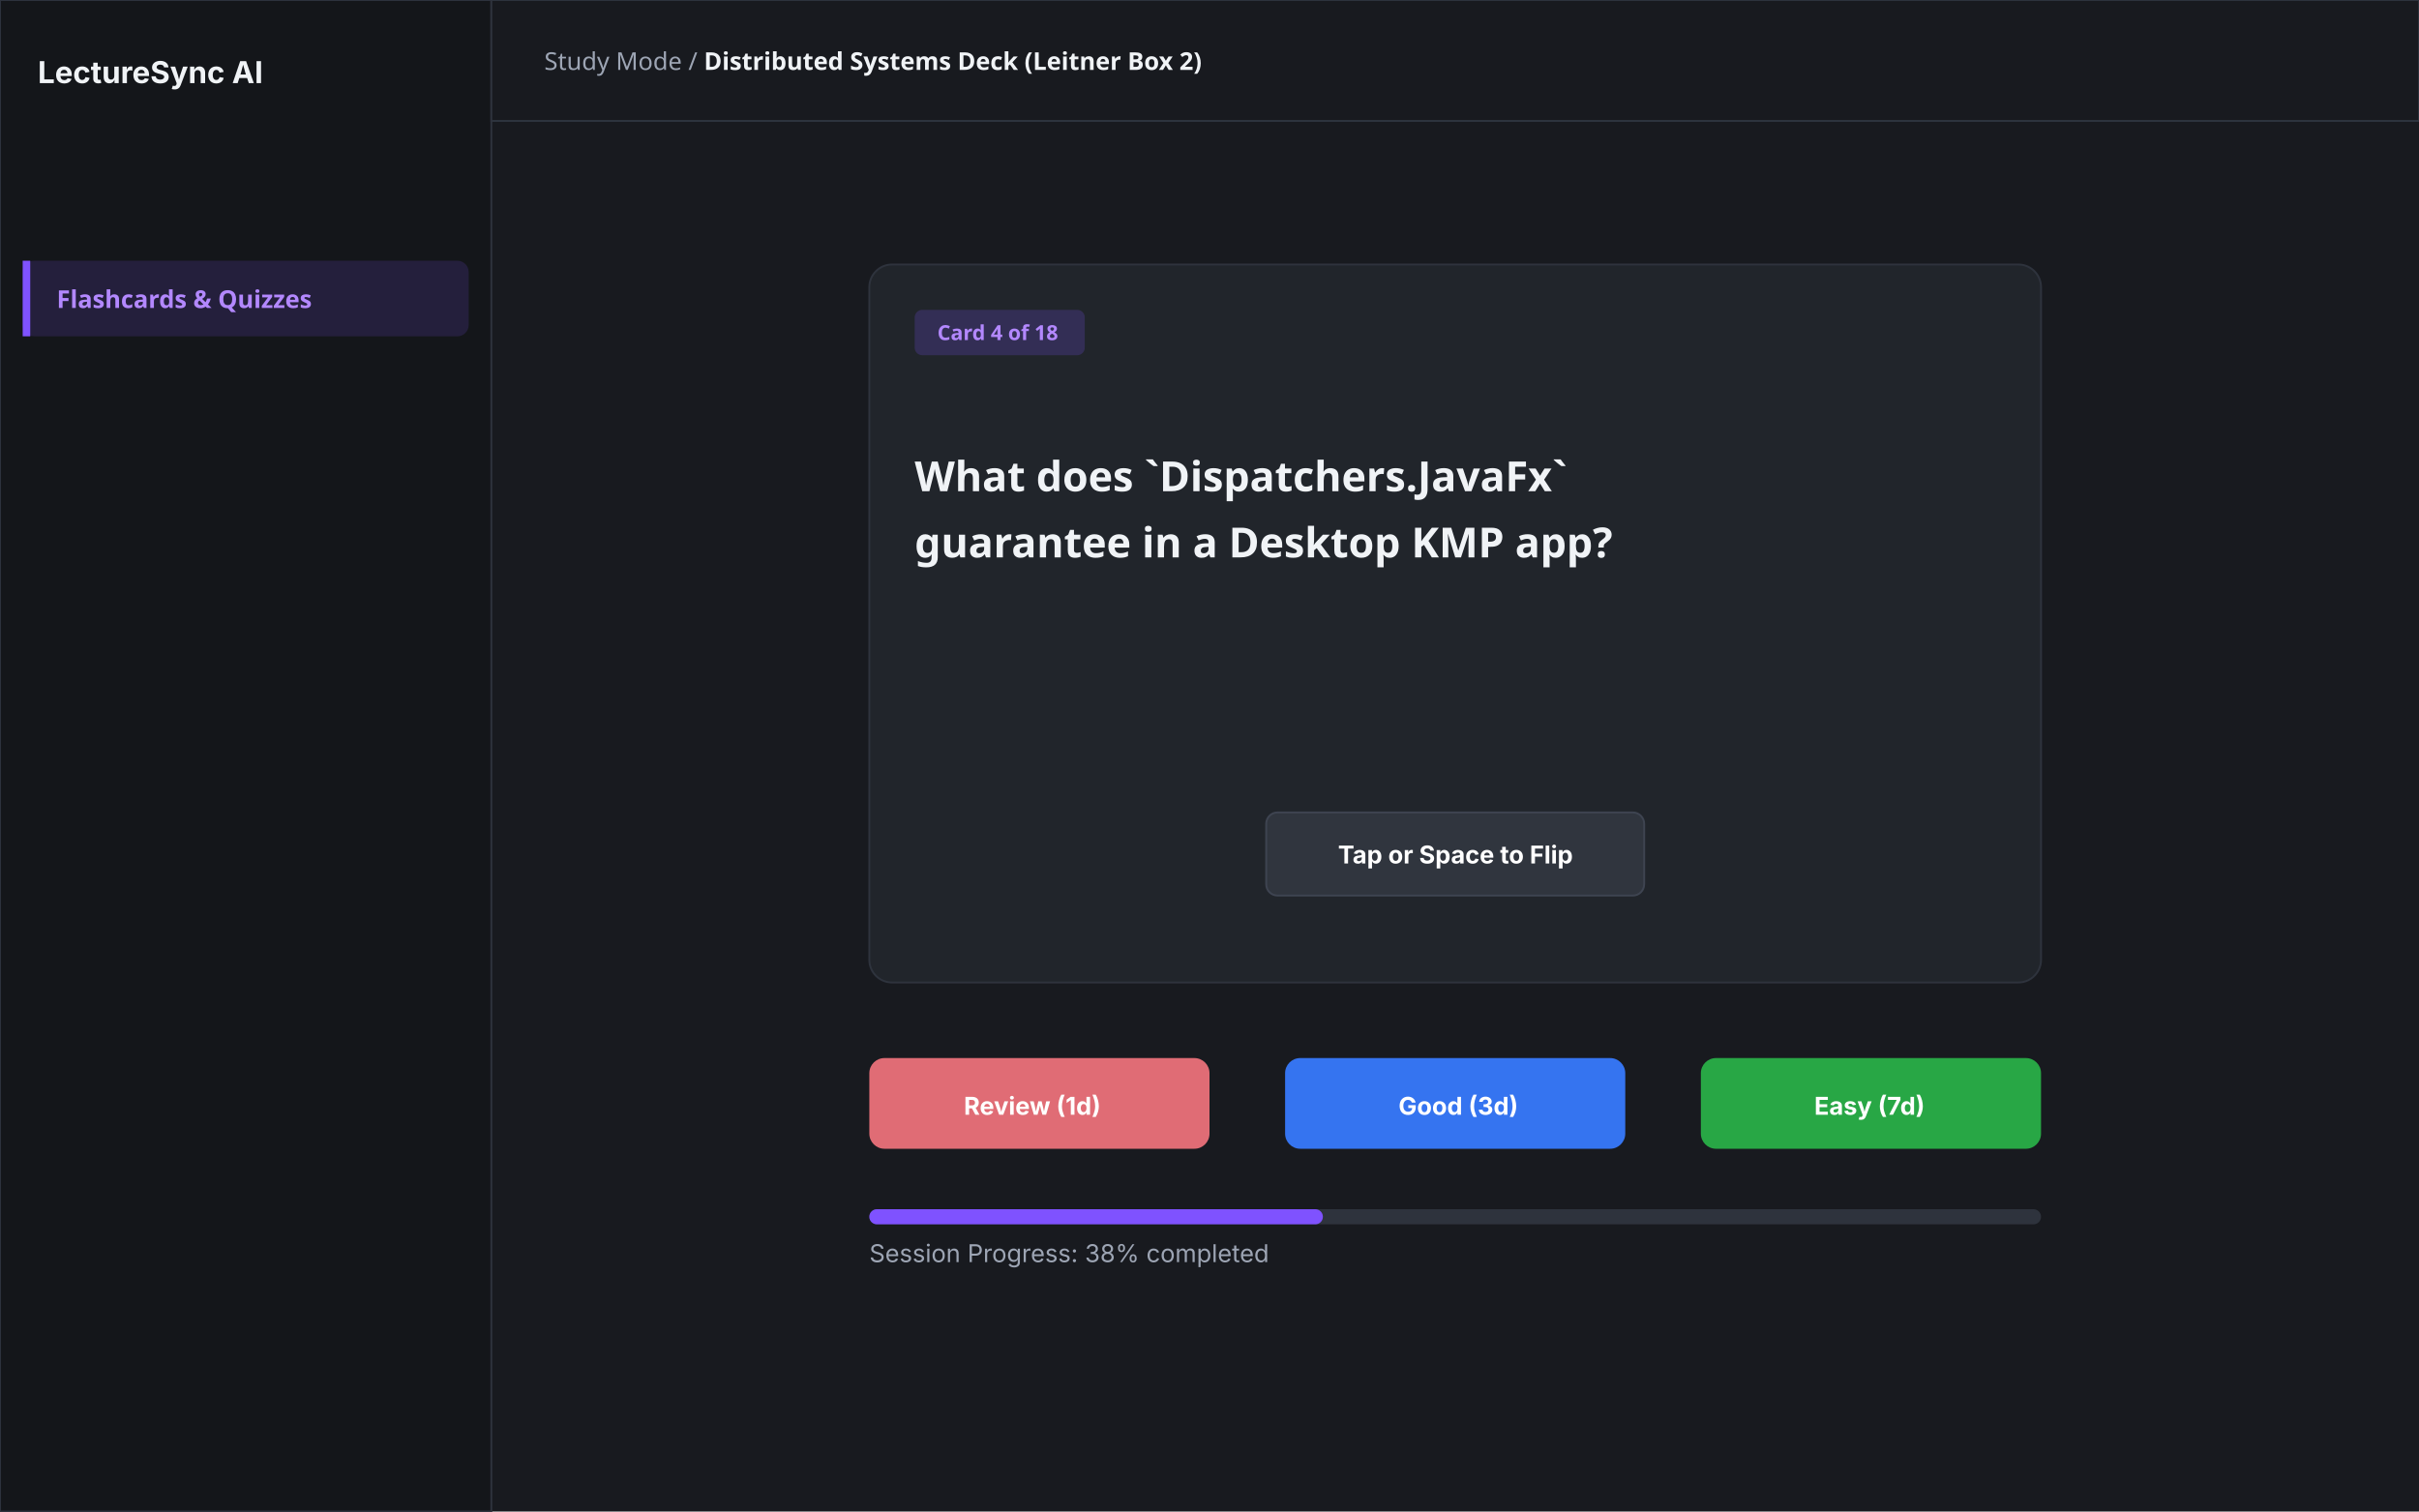
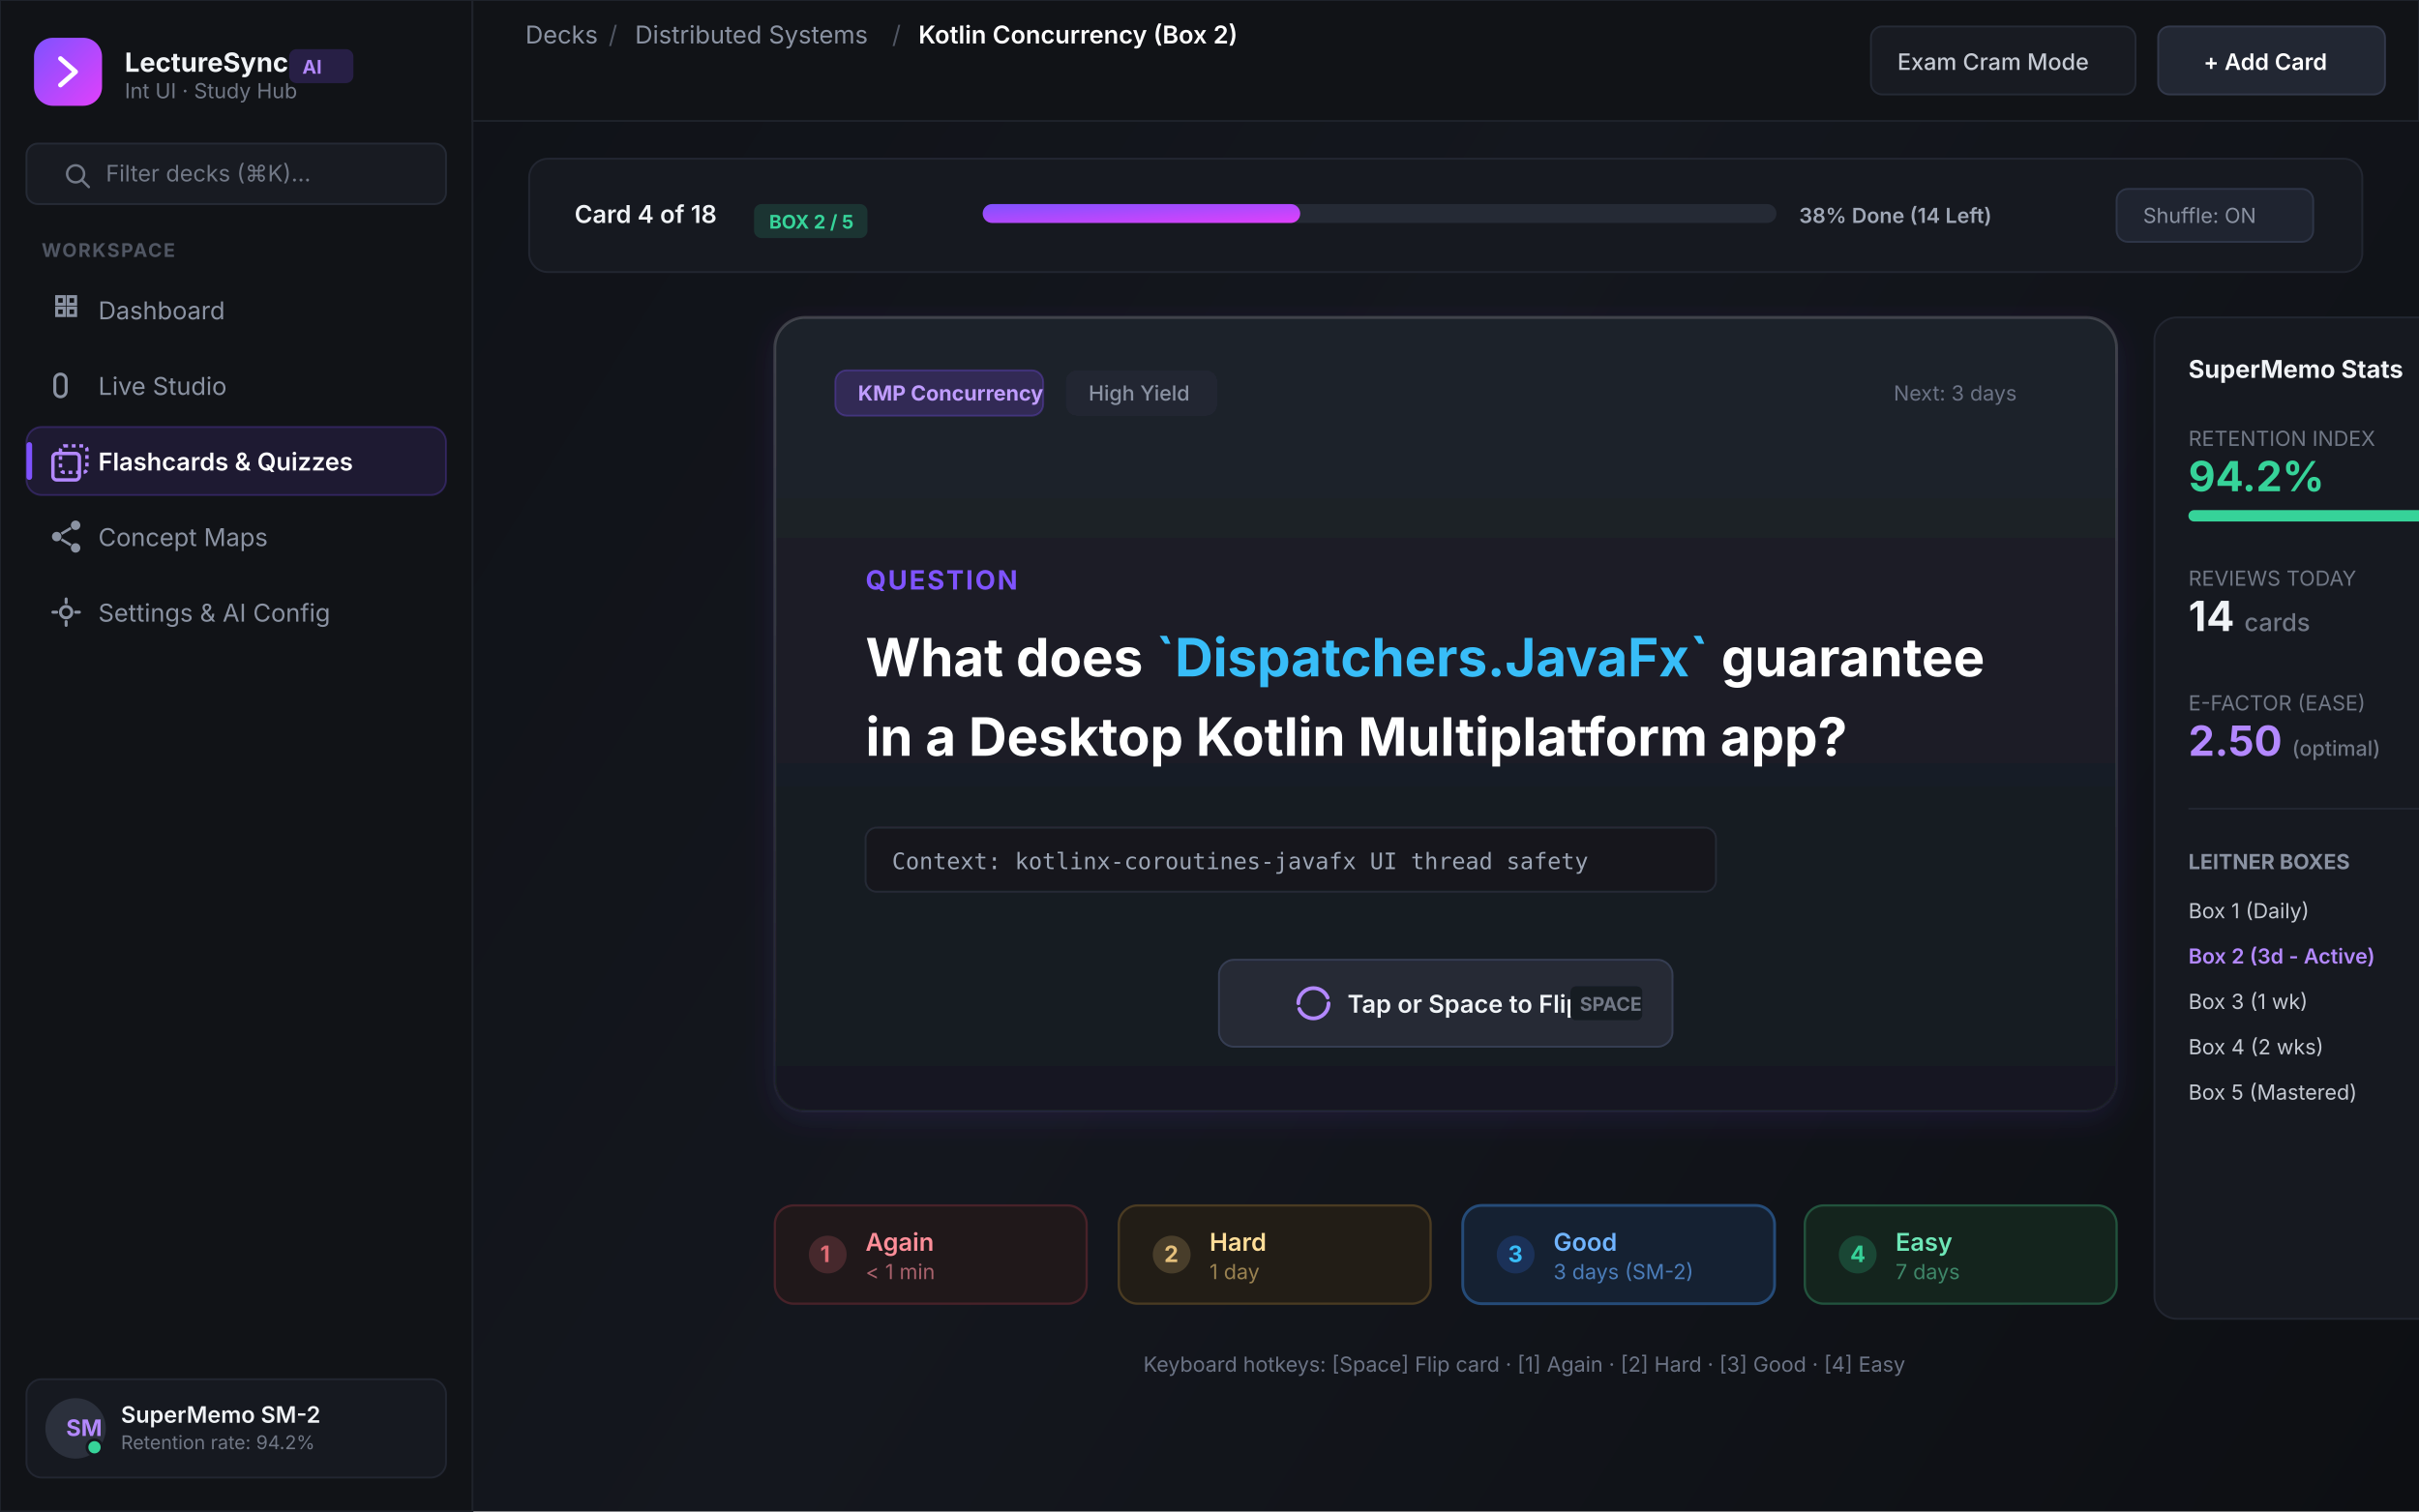
<svg xmlns="http://www.w3.org/2000/svg" width="1280" height="800" viewBox="0 0 1280 800" fill="none">
  <defs>
-     <style>
-       .font-title { font-family: 'Segoe UI', 'Inter', sans-serif; font-size: 16px; font-weight: bold; fill: #F0F3F6; }
-       .font-sub { font-family: 'Segoe UI', 'Inter', sans-serif; font-size: 13px; fill: #9DA5B4; }
-       .font-btn { font-family: 'Segoe UI', 'Inter', sans-serif; font-size: 13px; font-weight: bold; fill: #FFFFFF; }
-     </style>
+     <linearGradient id="bgCanvasGradStudy" x1="0" y1="0" x2="1280" y2="800" gradientUnits="userSpaceOnUse">
+       <stop offset="0%" stop-color="#0E1015" />
+       <stop offset="50%" stop-color="#14171E" />
+       <stop offset="100%" stop-color="#0D0F13" />
+     </linearGradient>
+     <linearGradient id="brandLinearStudy" x1="0%" y1="0%" x2="100%" y2="100%">
+       <stop offset="0%" stop-color="#7F52FF" />
+       <stop offset="100%" stop-color="#E040FB" />
+     </linearGradient>
+     <linearGradient id="cardSurfaceStudy" x1="0%" y1="0%" x2="0%" y2="100%">
+       <stop offset="0%" stop-color="#1E222B" />
+       <stop offset="100%" stop-color="#161920" />
+     </linearGradient>
+     <linearGradient id="cardBorderStudy" x1="0%" y1="0%" x2="0%" y2="100%">
+       <stop offset="0%" stop-color="rgba(255, 255, 255, 0.16)" />
+       <stop offset="100%" stop-color="rgba(255, 255, 255, 0.03)" />
+     </linearGradient>
+     <linearGradient id="primaryBtnGradStudy" x1="0%" y1="0%" x2="100%" y2="100%">
+       <stop offset="0%" stop-color="#7F52FF" />
+       <stop offset="100%" stop-color="#6B3AE8" />
+     </linearGradient>
+     <filter id="cardElevationStudy" x="-20" y="-10" width="760" height="480" filterUnits="userSpaceOnUse">
+       <feDropShadow dx="0" dy="16" stdDeviation="24" flood-color="#000000" flood-opacity="0.5" />
+       <feDropShadow dx="0" dy="4" stdDeviation="8" flood-color="#7F52FF" flood-opacity="0.12" />
+     </filter>
  </defs>
-   <rect id="bgBase" width="1280" height="800" fill="#181A1F" />
+   <rect id="bgBase" width="1280" height="800" fill="url(#bgCanvasGradStudy)" />
  <g id="sidebarContainer">
-     <rect width="260" height="800" fill="#14161A" stroke="#2E333D" stroke-width="1" />
-     <text x="20" y="44" class="font-title">LectureSync AI</text>
-     <g id="btnNavFlashcards" transform="translate(12, 138)">
-       <rect width="236" height="40" rx="6" fill="rgba(127, 82, 255, 0.15)" />
-       <rect width="4" height="40" fill="#7F52FF" />
-       <text x="18" y="25" font-family="sans-serif" font-size="13" font-weight="bold" fill="#B388FF">Flashcards &amp; Quizzes</text>
+     <rect width="250" height="800" fill="#111317" stroke="#1F232B" stroke-width="1" />
+     <g id="brandHeader" transform="translate(18, 20)">
+       <rect width="36" height="36" rx="10" fill="url(#brandLinearStudy)" />
+       <path d="M14 11L22 18L14 25" stroke="#FFFFFF" stroke-width="2.5" stroke-linecap="round" stroke-linejoin="round" />
+       <text x="48" y="18" font-family="'Inter', -apple-system, sans-serif" font-size="14" font-weight="700" fill="#F0F3F6">LectureSync</text>
+       <rect x="135" y="6" width="34" height="18" rx="4" fill="rgba(127, 82, 255, 0.2)" />
+       <text x="142" y="19" font-family="'Inter', -apple-system, sans-serif" font-size="10" font-weight="700" fill="#B388FF">AI</text>
+       <text x="48" y="32" font-family="'Inter', -apple-system, sans-serif" font-size="11" fill="#717886">Int UI · Study Hub</text>
+     </g>
+     <g id="sidebarSearch" transform="translate(14, 76)">
+       <rect width="222" height="32" rx="6" fill="#181B22" stroke="#252A35" stroke-width="1" />
+       <circle cx="26" cy="16" r="4.5" stroke="#717886" stroke-width="1.3" />
+       <path d="M29.5 19.5L33 23" stroke="#717886" stroke-width="1.3" stroke-linecap="round" />
+       <text x="42" y="20" font-family="'Inter', sans-serif" font-size="12" fill="#717886">Filter decks (⌘K)...</text>
+     </g>
+     <g id="navGroup" transform="translate(14, 126)">
+       <text x="8" y="10" font-family="'Inter', sans-serif" font-size="10" font-weight="700" letter-spacing="0.8" fill="#505663">WORKSPACE</text>
+       <g id="btnNavDashboard" transform="translate(0, 20)">
+         <rect width="222" height="36" rx="8" fill="transparent" />
+         <path d="M16 11H20V15H16V11ZM16 17H20V21H16V17ZM22 11H26V15H22V11ZM22 17H26V21H22V17Z" stroke="#8A92A2" stroke-width="1.6" />
+         <text x="38" y="23" font-family="'Inter', sans-serif" font-size="13" fill="#8A92A2">Dashboard</text>
+       </g>
+       <g id="btnNavLive" transform="translate(0, 60)">
+         <rect width="222" height="36" rx="8" fill="transparent" />
+         <path d="M18 12C16.3 12 15 13.3 15 15V21C15 22.7 16.3 24 18 24C19.7 24 21 22.7 21 21V15C21 13.3 19.7 12 18 12Z" stroke="#8A92A2" stroke-width="1.6" />
+         <text x="38" y="23" font-family="'Inter', sans-serif" font-size="13" fill="#8A92A2">Live Studio</text>
+       </g>
+       <g id="btnNavFlashcards" transform="translate(0, 100)">
+         <rect width="222" height="36" rx="8" fill="rgba(127, 82, 255, 0.12)" stroke="rgba(127, 82, 255, 0.25)" />
+         <rect x="0" y="8" width="3" height="20" rx="1.5" fill="#7F52FF" />
+         <rect x="14" y="14" width="14" height="14" rx="2" stroke="#B388FF" stroke-width="1.8" />
+         <rect x="18" y="10" width="14" height="14" rx="2" stroke="#B388FF" stroke-width="1.8" stroke-dasharray="2 2" />
+         <text x="38" y="23" font-family="'Inter', sans-serif" font-size="13" font-weight="600" fill="#FFFFFF">Flashcards &amp; Quizzes</text>
+       </g>
+       <g id="btnNavMindMaps" transform="translate(0, 140)">
+         <rect width="222" height="36" rx="8" fill="transparent" />
+         <circle cx="16" cy="18" r="2.5" fill="#8A92A2" />
+         <circle cx="26" cy="12" r="2.5" fill="#8A92A2" />
+         <circle cx="26" cy="24" r="2.5" fill="#8A92A2" />
+         <line x1="18.5" y1="16.5" x2="23.5" y2="13.5" stroke="#8A92A2" stroke-width="1.4" />
+         <line x1="18.5" y1="19.5" x2="23.5" y2="22.5" stroke="#8A92A2" stroke-width="1.4" />
+         <text x="38" y="23" font-family="'Inter', sans-serif" font-size="13" fill="#8A92A2">Concept Maps</text>
+       </g>
+       <g id="btnNavSettings" transform="translate(0, 180)">
+         <rect width="222" height="36" rx="8" fill="transparent" />
+         <circle cx="21" cy="18" r="3" stroke="#8A92A2" stroke-width="1.6" />
+         <path d="M21 11V13M21 23V25M14 18H16M26 18H28" stroke="#8A92A2" stroke-width="1.6" stroke-linecap="round" />
+         <text x="38" y="23" font-family="'Inter', sans-serif" font-size="13" fill="#8A92A2">Settings &amp; AI Config</text>
+       </g>
+     </g>
+     <g id="sidebarFooter" transform="translate(14, 730)">
+       <rect width="222" height="52" rx="8" fill="#161920" stroke="#222631" stroke-width="1" />
+       <rect x="10" y="10" width="32" height="32" rx="16" fill="#2B303C" />
+       <text x="21" y="30" font-family="'Inter', sans-serif" font-size="12" font-weight="700" fill="#B388FF">SM</text>
+       <circle cx="36" cy="36" r="4" fill="#36D399" stroke="#161920" stroke-width="1.5" />
+       <text x="50" y="23" font-family="'Inter', sans-serif" font-size="12" font-weight="600" fill="#F0F3F6">SuperMemo SM-2</text>
+       <text x="50" y="37" font-family="'Inter', sans-serif" font-size="10" fill="#717886">Retention rate: 94.2%</text>
    </g>
  </g>
-   <g id="topBar" transform="translate(260, 0)">
-     <rect width="1020" height="64" fill="#181A1F" stroke="#2E333D" stroke-width="1" />
-     <text x="28" y="37" font-family="sans-serif" font-size="13" fill="#9DA5B4">Study Mode / <tspan font-weight="bold" fill="#F0F3F6">Distributed Systems Deck (Leitner Box 2)</tspan>
-     </text>
+   <g id="topBar" transform="translate(250, 0)">
+     <rect width="1030" height="64" fill="#111317" stroke="#1F232B" stroke-width="1" />
+     <g transform="translate(28, 23)">
+       <text x="0" y="0" font-family="'Inter', sans-serif" font-size="13" fill="#8A92A2">Decks</text>
+       <text x="44" y="0" font-family="'Inter', sans-serif" font-size="13" fill="#505663">/</text>
+       <text x="58" y="0" font-family="'Inter', sans-serif" font-size="13" fill="#8A92A2">Distributed Systems</text>
+       <text x="194" y="0" font-family="'Inter', sans-serif" font-size="13" fill="#505663">/</text>
+       <text x="208" y="0" font-family="'Inter', sans-serif" font-size="13" font-weight="600" fill="#FFFFFF">Kotlin Concurrency (Box 2)</text>
+     </g>
+     <g transform="translate(740, 14)">
+       <rect width="140" height="36" rx="6" fill="#181B22" stroke="#252A35" />
+       <text x="14" y="23" font-family="'Inter', sans-serif" font-size="12" font-weight="500" fill="#C5CAD3">Exam Cram Mode</text>
+       <g id="btnNewCard" transform="translate(152, 0)">
+         <rect width="120" height="36" rx="6" fill="#222733" stroke="#32384A" />
+         <text x="24" y="23" font-family="'Inter', sans-serif" font-size="12" font-weight="600" fill="#FFFFFF">+ Add Card</text>
+       </g>
+     </g>
  </g>
-   <g id="flashcardStudyArea" transform="translate(460, 140)">
-     <g id="cardFlipContainer">
-       <rect width="620" height="380" rx="12" fill="#21252B" stroke="#2E333D" />
-       <rect x="24" y="24" width="90" height="24" rx="4" fill="rgba(127, 82, 255, 0.2)" />
-       <text x="36" y="40" font-family="sans-serif" font-size="11" font-weight="bold" fill="#B388FF">Card 4 of 18</text>
-       <g id="txtCardQuestion" transform="translate(24, 90)">
-         <text x="0" y="30" font-family="sans-serif" font-size="22" font-weight="bold" fill="#F0F3F6">What does `Dispatchers.JavaFx`</text>
-         <text x="0" y="65" font-family="sans-serif" font-size="22" font-weight="bold" fill="#F0F3F6">guarantee in a Desktop KMP app?</text>
-       </g>
-       <g id="btnFlipCard" transform="translate(210, 290)">
-         <rect width="200" height="44" rx="6" fill="#30353E" stroke="#3E4451" />
-         <text x="38" y="27" class="font-btn">Tap or Space to Flip</text>
-       </g>
-     </g>
-     <g id="pnlAnswerActions" transform="translate(0, 420)">
-       <g id="btnMarkReview">
-         <rect width="180" height="48" rx="8" fill="#E06C75" />
-         <text x="50" y="30" class="font-btn">Review (1d)</text>
-       </g>
-       <g id="btnMarkGood" transform="translate(220, 0)">
-         <rect width="180" height="48" rx="8" fill="#3574F0" />
-         <text x="60" y="30" class="font-btn">Good (3d)</text>
-       </g>
-       <g id="btnMarkKnown" transform="translate(440, 0)">
-         <rect width="180" height="48" rx="8" fill="#28A745" />
-         <text x="60" y="30" class="font-btn">Easy (7d)</text>
-       </g>
-     </g>
-     <g id="prgMastery" transform="translate(0, 500)">
-       <rect width="620" height="8" rx="4" fill="#2E333D" />
-       <rect width="240" height="8" rx="4" fill="#7F52FF" />
-       <text x="0" y="28" class="font-sub">Session Progress: 38% completed</text>
+   <g id="mainContent" transform="translate(280, 84)">
+     <g id="deckStatsHeader">
+       <rect width="970" height="60" rx="10" fill="#161920" stroke="#222631" stroke-width="1" />
+       <g transform="translate(24, 18)">
+         <text x="0" y="16" font-family="'Inter', sans-serif" font-size="13" font-weight="600" fill="#F0F3F6">Card 4 of 18</text>
+         <rect x="95" y="6" width="60" height="18" rx="4" fill="rgba(54, 211, 153, 0.15)" />
+         <text x="103" y="19" font-family="'Inter', sans-serif" font-size="10" font-weight="700" fill="#36D399">BOX 2 / 5</text>
+       </g>
+       <g transform="translate(240, 24)">
+         <rect width="420" height="10" rx="5" fill="#252A35" />
+         <rect width="168" height="10" rx="5" fill="url(#brandLinearStudy)" />
+         <text x="432" y="10" font-family="'Inter', sans-serif" font-size="11" font-weight="600" fill="#A0A8B7">38% Done (14 Left)</text>
+       </g>
+       <g transform="translate(840, 16)">
+         <rect width="104" height="28" rx="6" fill="#1F2430" stroke="#2E3547" />
+         <text x="14" y="18" font-family="'Inter', sans-serif" font-size="11" fill="#8A92A2">Shuffle: ON</text>
+       </g>
+     </g>
+     <g id="flashcardStudyArea" transform="translate(130, 84)">
+       <g id="cardFlipContainer" filter="url(#cardElevationStudy)">
+         <rect width="710" height="420" rx="16" fill="url(#cardSurfaceStudy)" stroke="url(#cardBorderStudy)" stroke-width="1.5" />
+         <g id="cardHeader" transform="translate(32, 28)">
+           <rect width="110" height="24" rx="6" fill="rgba(127, 82, 255, 0.2)" stroke="rgba(127, 82, 255, 0.3)" />
+           <text x="12" y="16" font-family="'Inter', sans-serif" font-size="11" font-weight="700" fill="#C09CFF">KMP Concurrency</text>
+           <rect x="122" y="0" width="80" height="24" rx="6" fill="#222733" />
+           <text x="134" y="16" font-family="'Inter', sans-serif" font-size="11" font-weight="500" fill="#8A92A2">High Yield</text>
+           <g transform="translate(560, 4)">
+             <text x="0" y="12" font-family="'Inter', sans-serif" font-size="11" fill="#6B7385">Next: 3 days</text>
+           </g>
+         </g>
+         <g id="txtCardQuestion" transform="translate(48, 120)">
+           <text x="0" y="24" font-family="'Inter', sans-serif" font-size="14" font-weight="700" letter-spacing="1" fill="#7F52FF">QUESTION</text>
+           <text x="0" y="70" font-family="'Inter', sans-serif" font-size="28" font-weight="700" fill="#FFFFFF" line-height="36">
+             What does <tspan fill="#38BDF8">`Dispatchers.JavaFx`</tspan> guarantee
+           </text>
+           <text x="0" y="112" font-family="'Inter', sans-serif" font-size="28" font-weight="700" fill="#FFFFFF" line-height="36">
+             in a Desktop Kotlin Multiplatform app?
+           </text>
+           <g transform="translate(0, 150)">
+             <rect width="450" height="34" rx="6" fill="#14171E" stroke="#252A35" />
+             <text x="14" y="22" font-family="'JetBrains Mono', monospace" font-size="12" fill="#9DA5B4">Context: kotlinx-coroutines-javafx UI thread safety</text>
+           </g>
+         </g>
+         <g id="btnFlipCard" transform="translate(235, 340)">
+           <rect width="240" height="46" rx="8" fill="#252A36" stroke="#363E52" stroke-width="1" />
+           <path d="M42 23C42 18.5 45.6 15 50.1 15C53.4 15 56.3 17 57.5 20M58 23C58 27.5 54.4 31 49.9 31C46.6 31 43.7 29 42.5 26" stroke="#B388FF" stroke-width="2" stroke-linecap="round" />
+           <text x="68" y="28" font-family="'Inter', sans-serif" font-size="13" font-weight="600" fill="#F0F3F6">Tap or Space to Flip</text>
+           <rect x="186" y="14" width="38" height="18" rx="3" fill="#181B22" />
+           <text x="191" y="27" font-family="'Inter', sans-serif" font-size="10" font-weight="700" fill="#717886">SPACE</text>
+         </g>
+       </g>
+       <g id="pnlAnswerActions" transform="translate(0, 470)">
+         <g id="btnMarkAgain" transform="translate(0, 0)">
+           <rect width="165" height="52" rx="10" fill="#20181A" stroke="#482229" stroke-width="1.2" />
+           <circle cx="28" cy="26" r="10" fill="#E06C75" fill-opacity="0.2" />
+           <text x="24" y="30" font-family="'Inter', sans-serif" font-size="12" font-weight="700" fill="#E06C75">1</text>
+           <text x="48" y="24" font-family="'Inter', sans-serif" font-size="13" font-weight="600" fill="#FF8E99">Again</text>
+           <text x="48" y="39" font-family="'Inter', sans-serif" font-size="11" fill="#A8616B">&lt; 1 min</text>
+         </g>
+         <g id="btnMarkHard" transform="translate(182, 0)">
+           <rect width="165" height="52" rx="10" fill="#221D16" stroke="#4A3B22" stroke-width="1.2" />
+           <circle cx="28" cy="26" r="10" fill="#E5C07B" fill-opacity="0.2" />
+           <text x="24" y="30" font-family="'Inter', sans-serif" font-size="12" font-weight="700" fill="#E5C07B">2</text>
+           <text x="48" y="24" font-family="'Inter', sans-serif" font-size="13" font-weight="600" fill="#FFDE99">Hard</text>
+           <text x="48" y="39" font-family="'Inter', sans-serif" font-size="11" fill="#998150">1 day</text>
+         </g>
+         <g id="btnMarkGood" transform="translate(364, 0)">
+           <rect width="165" height="52" rx="10" fill="#152132" stroke="#254B78" stroke-width="1.5" />
+           <circle cx="28" cy="26" r="10" fill="#3574F0" fill-opacity="0.2" />
+           <text x="24" y="30" font-family="'Inter', sans-serif" font-size="12" font-weight="700" fill="#38BDF8">3</text>
+           <text x="48" y="24" font-family="'Inter', sans-serif" font-size="13" font-weight="600" fill="#70B4FF">Good</text>
+           <text x="48" y="39" font-family="'Inter', sans-serif" font-size="11" fill="#4B7DBA">3 days (SM-2)</text>
+         </g>
+         <g id="btnMarkEasy" transform="translate(545, 0)">
+           <rect width="165" height="52" rx="10" fill="#14241D" stroke="#22533D" stroke-width="1.2" />
+           <circle cx="28" cy="26" r="10" fill="#36D399" fill-opacity="0.2" />
+           <text x="24" y="30" font-family="'Inter', sans-serif" font-size="12" font-weight="700" fill="#36D399">4</text>
+           <text x="48" y="24" font-family="'Inter', sans-serif" font-size="13" font-weight="600" fill="#6EE7B7">Easy</text>
+           <text x="48" y="39" font-family="'Inter', sans-serif" font-size="11" fill="#3E8668">7 days</text>
+         </g>
+       </g>
+       <g transform="translate(195, 546)">
+         <text x="0" y="12" font-family="'Inter', sans-serif" font-size="11" fill="#6B7385">Keyboard hotkeys: [Space] Flip card · [1] Again · [2] Hard · [3] Good · [4] Easy</text>
+       </g>
+     </g>
+     <g id="pnlStudyStats" transform="translate(860, 84)">
+       <rect width="210" height="530" rx="12" fill="#161920" stroke="#222631" stroke-width="1" />
+       <text x="18" y="32" font-family="'Inter', sans-serif" font-size="13" font-weight="700" fill="#F0F3F6">SuperMemo Stats</text>
+       <g transform="translate(18, 56)">
+         <text x="0" y="12" font-family="'Inter', sans-serif" font-size="11" fill="#717886">RETENTION INDEX</text>
+         <text x="0" y="36" font-family="'Inter', sans-serif" font-size="22" font-weight="700" fill="#36D399">94.2%</text>
+         <rect x="0" y="46" width="174" height="6" rx="3" fill="#252A35" />
+         <rect x="0" y="46" width="164" height="6" rx="3" fill="#36D399" />
+       </g>
+       <g transform="translate(18, 130)">
+         <text x="0" y="12" font-family="'Inter', sans-serif" font-size="11" fill="#717886">REVIEWS TODAY</text>
+         <text x="0" y="36" font-family="'Inter', sans-serif" font-size="22" font-weight="700" fill="#F0F3F6">14 <tspan font-size="13" font-weight="500" fill="#717886">cards</tspan>
+         </text>
+       </g>
+       <g transform="translate(18, 196)">
+         <text x="0" y="12" font-family="'Inter', sans-serif" font-size="11" fill="#717886">E-FACTOR (EASE)</text>
+         <text x="0" y="36" font-family="'Inter', sans-serif" font-size="22" font-weight="700" fill="#B388FF">2.50 <tspan font-size="11" font-weight="500" fill="#717886">(optimal)</tspan>
+         </text>
+       </g>
+       <line x1="18" y1="260" x2="192" y2="260" stroke="#222631" />
+       <g transform="translate(18, 280)">
+         <text x="0" y="12" font-family="'Inter', sans-serif" font-size="11" font-weight="700" fill="#8A92A2">LEITNER BOXES</text>
+         <g transform="translate(0, 26)">
+           <text x="0" y="12" font-family="'Inter', sans-serif" font-size="11" fill="#C5CAD3">Box 1 (Daily)</text>
+           <text x="150" y="12" font-family="'Inter', sans-serif" font-size="11" font-weight="600" fill="#F0F3F6">4</text>
+         </g>
+         <g transform="translate(0, 50)">
+           <text x="0" y="12" font-family="'Inter', sans-serif" font-size="11" font-weight="600" fill="#B388FF">Box 2 (3d - Active)</text>
+           <text x="150" y="12" font-family="'Inter', sans-serif" font-size="11" font-weight="700" fill="#B388FF">18</text>
+         </g>
+         <g transform="translate(0, 74)">
+           <text x="0" y="12" font-family="'Inter', sans-serif" font-size="11" fill="#C5CAD3">Box 3 (1 wk)</text>
+           <text x="150" y="12" font-family="'Inter', sans-serif" font-size="11" font-weight="600" fill="#F0F3F6">42</text>
+         </g>
+         <g transform="translate(0, 98)">
+           <text x="0" y="12" font-family="'Inter', sans-serif" font-size="11" fill="#C5CAD3">Box 4 (2 wks)</text>
+           <text x="150" y="12" font-family="'Inter', sans-serif" font-size="11" font-weight="600" fill="#F0F3F6">56</text>
+         </g>
+         <g transform="translate(0, 122)">
+           <text x="0" y="12" font-family="'Inter', sans-serif" font-size="11" fill="#C5CAD3">Box 5 (Mastered)</text>
+           <text x="150" y="12" font-family="'Inter', sans-serif" font-size="11" font-weight="600" fill="#36D399">22</text>
+         </g>
+       </g>
    </g>
  </g>
</svg>
